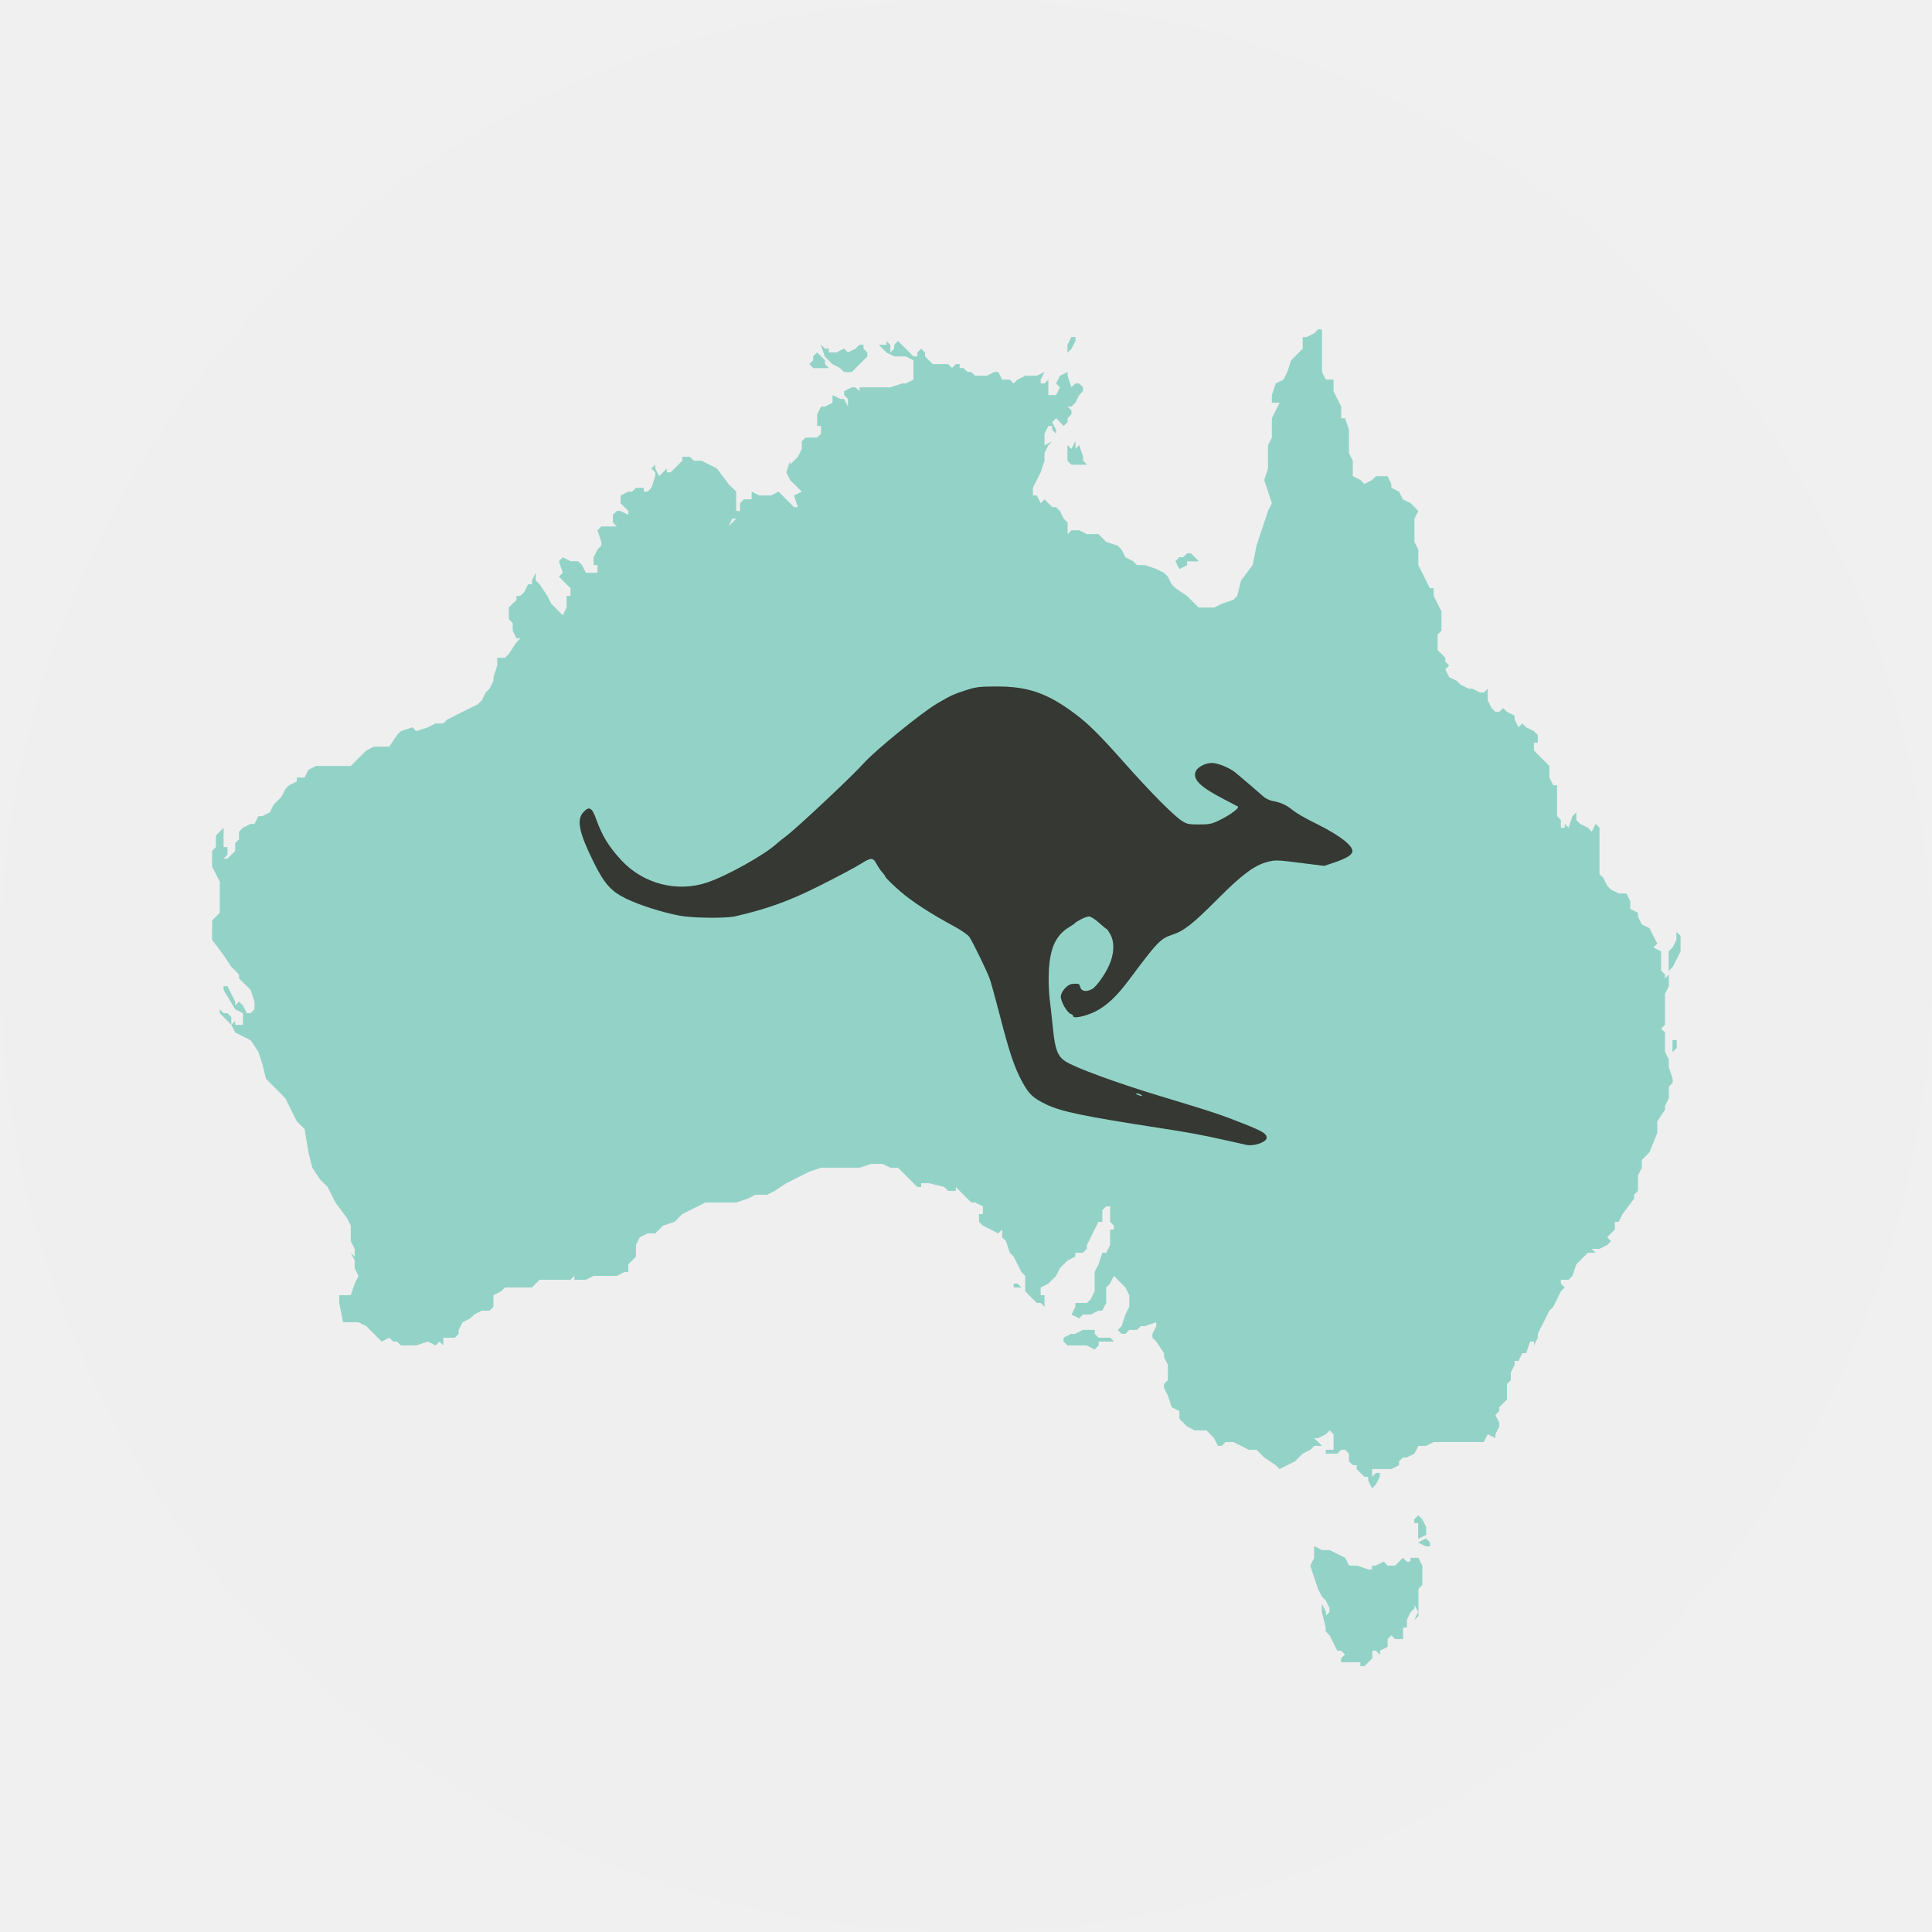
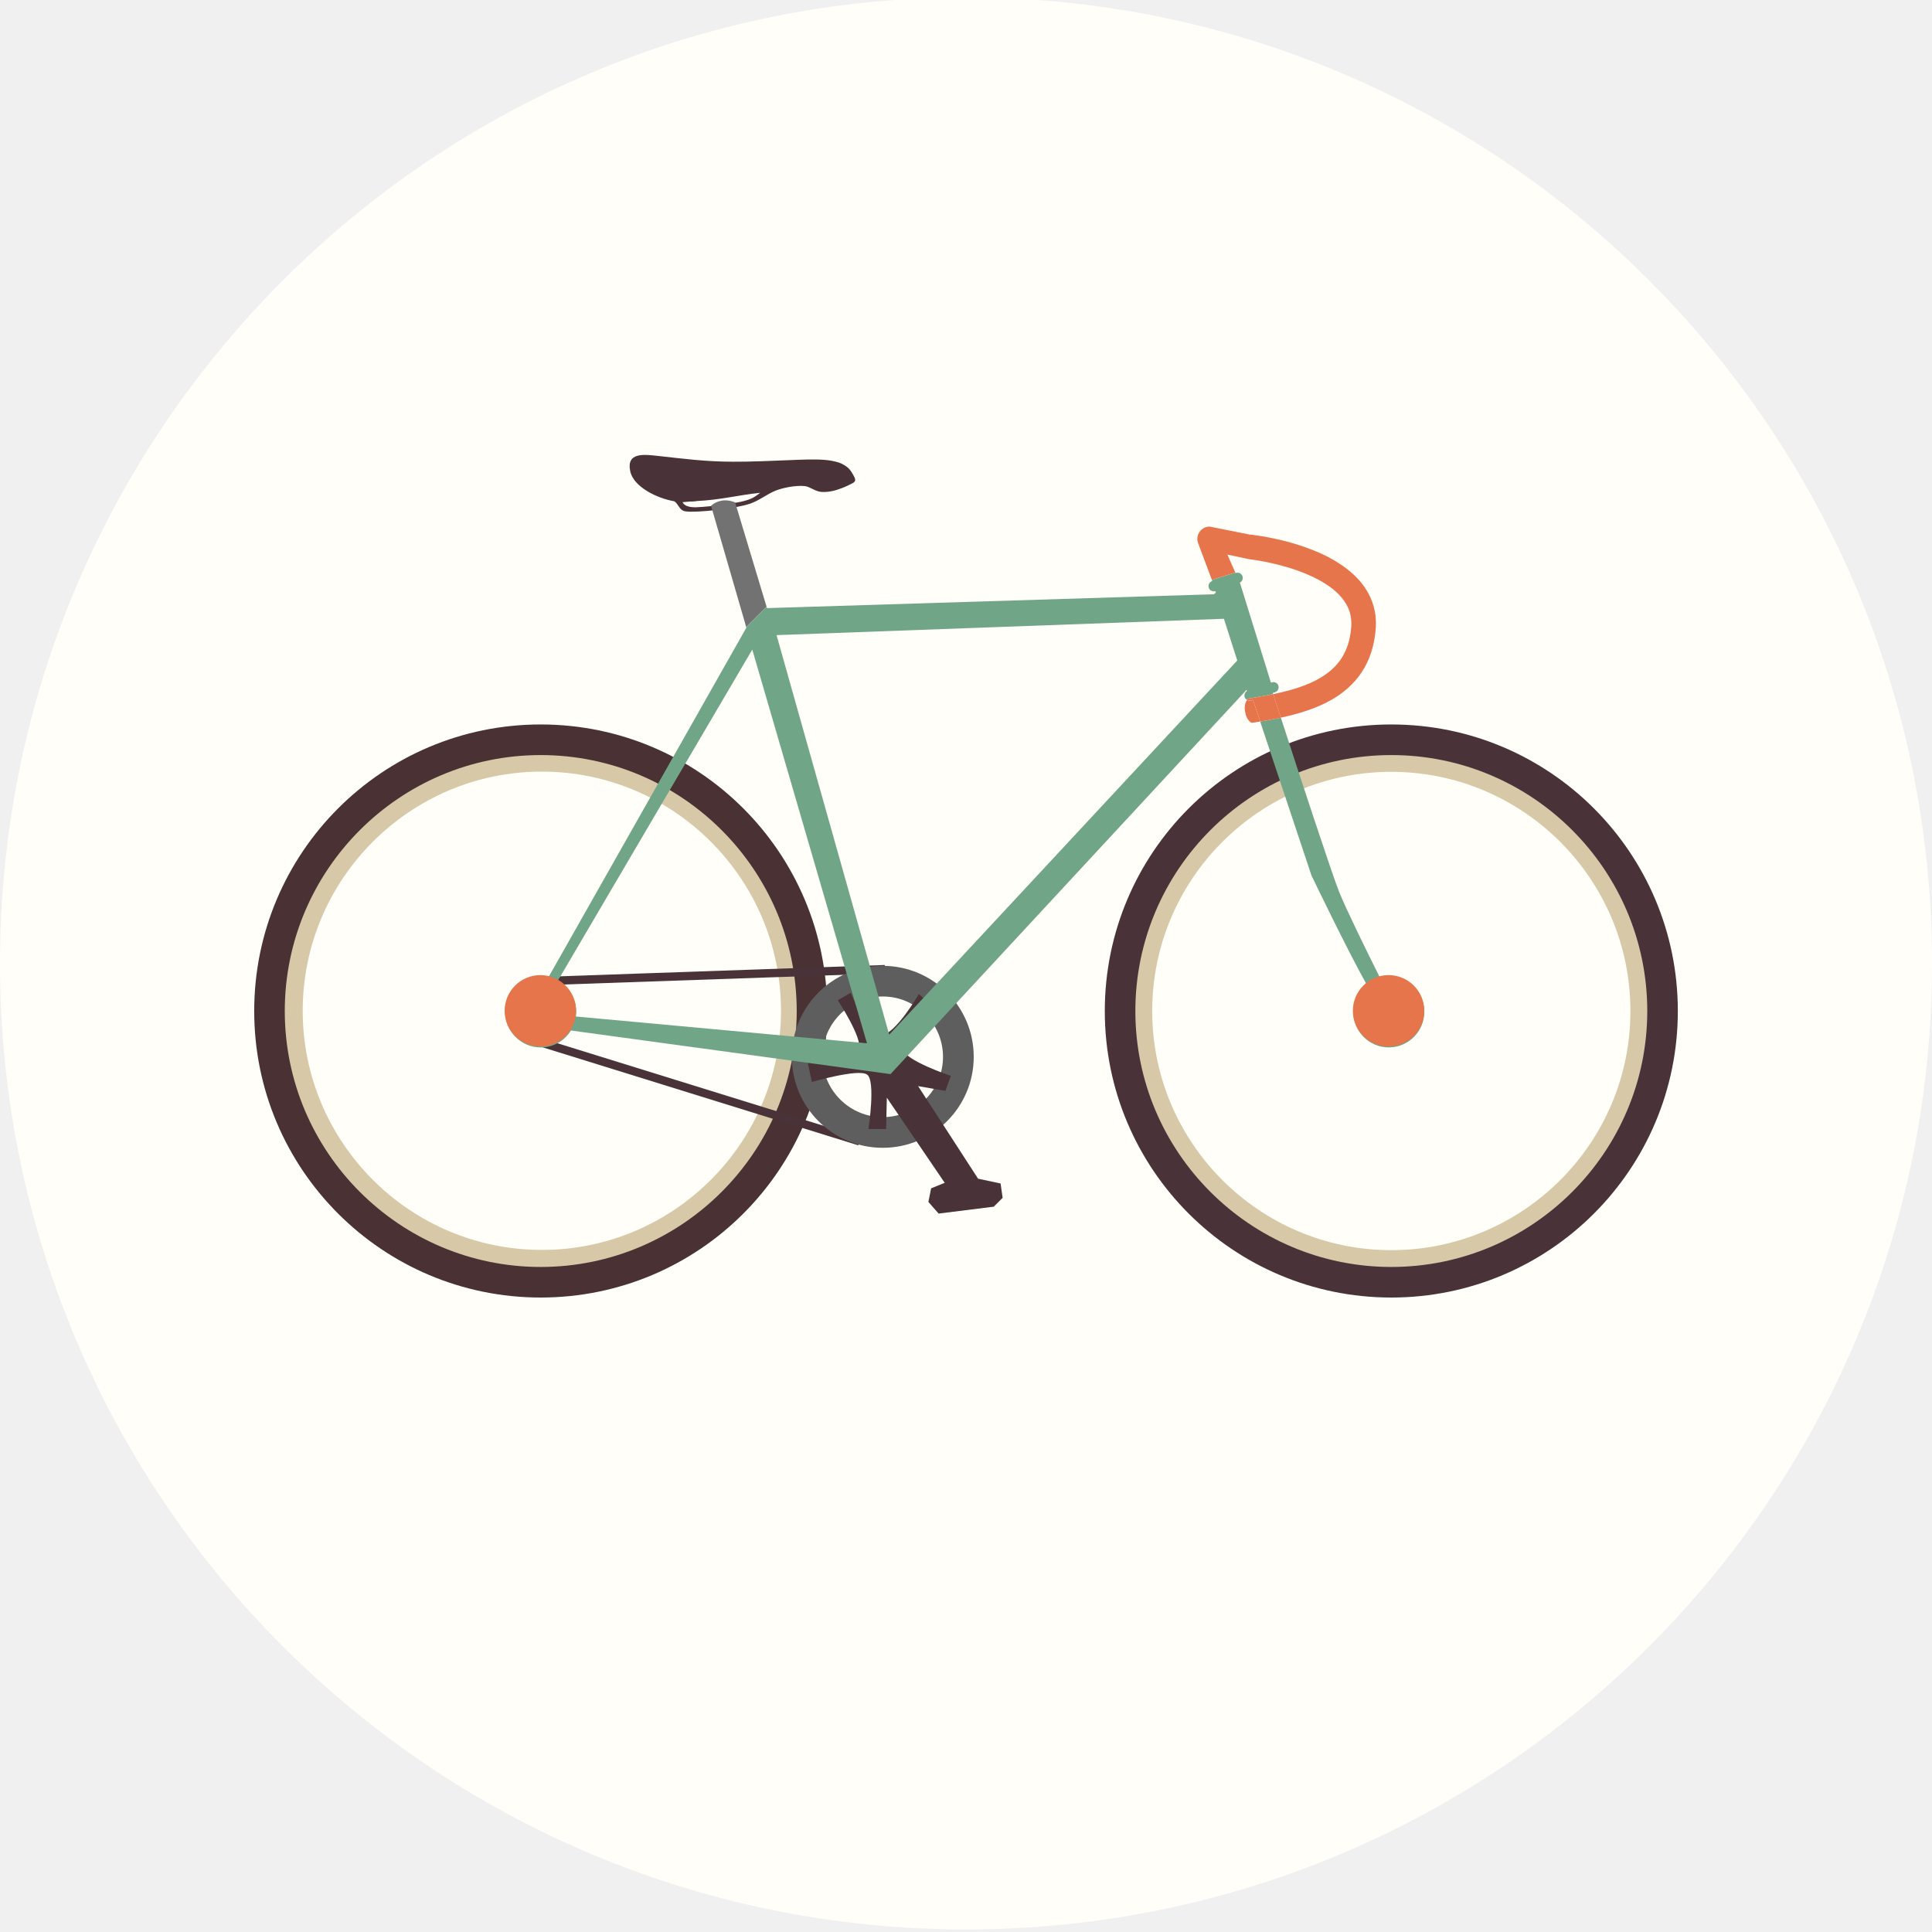
<svg xmlns="http://www.w3.org/2000/svg" version="1.1" id="Layer_1" x="0px" y="0px" width="50px" height="50px" viewBox="0 0 50 50" enable-background="new 0 0 50 50" xml:space="preserve">
-   <circle fill="#EFEFEF" cx="25" cy="25" r="25" />
  <g>
+     <circle fill="#FFFEF9" cx="25" cy="24.933" r="25" />
    <g>
-       <polygon fill="#93D3C7" points="5.688,23.622 5.488,23.822 5.488,24.022 5.488,24.322 5.787,24.721 5.986,25.021 6.087,25.121     6.186,25.222 6.186,25.322 6.387,25.522 6.486,25.622 6.586,25.921 6.586,26.121 6.486,26.221 6.387,26.221 6.287,26.021     6.186,25.921 6.087,26.021 6.087,25.921 5.986,25.721 5.887,25.522 5.787,25.522 5.787,25.622 6.087,26.121 6.287,26.221     6.287,26.421 6.287,26.522 6.087,26.522 6.087,26.421 5.986,26.522 5.986,26.321 5.887,26.221 5.787,26.221 5.787,26.221     5.688,26.121 5.688,26.221 5.688,26.221 5.787,26.321 5.887,26.421 5.986,26.522 6.087,26.721 6.287,26.822 6.486,26.921     6.686,27.221 6.785,27.522 6.885,27.921 7.184,28.221 7.383,28.42 7.482,28.621 7.582,28.822 7.682,29.021 7.781,29.121     7.883,29.221 7.982,29.82 8.082,30.221 8.281,30.521 8.381,30.621 8.48,30.72 8.58,30.92 8.68,31.12 8.979,31.521 9.078,31.72     9.078,32.02 9.078,32.12 9.179,32.32 9.179,32.521 9.078,32.42 9.179,32.621 9.179,32.82 9.278,33.02 9.179,33.22 9.078,33.52     8.979,33.52 8.779,33.52 8.779,33.52 8.779,33.52 8.779,33.72 8.879,34.22 9.179,34.22 9.278,34.22 9.479,34.32 9.678,34.52     9.877,34.719 10.076,34.62 10.176,34.719 10.275,34.719 10.275,34.719 10.375,34.819 10.574,34.819 10.774,34.819 11.074,34.719     11.074,34.719 11.273,34.819 11.373,34.719 11.473,34.819 11.473,34.62 11.572,34.62 11.771,34.62 11.871,34.52 11.871,34.419     11.971,34.22 12.171,34.12 12.271,34.02 12.47,33.92 12.67,33.92 12.77,33.821 12.77,33.72 12.77,33.72 12.77,33.52     12.969,33.419 13.068,33.32 13.467,33.32 13.767,33.32 13.966,33.12 14.165,33.12 14.465,33.12 14.764,33.12 14.864,33.02     14.864,33.12 14.964,33.12 15.163,33.12 15.362,33.02 15.462,33.02 15.661,33.02 15.861,33.02 15.961,33.02 16.16,32.92     16.26,32.92 16.26,32.72 16.359,32.621 16.459,32.521 16.459,32.22 16.559,32.02 16.759,31.92 16.958,31.92 17.058,31.82     17.157,31.72 17.457,31.621 17.656,31.42 17.855,31.321 18.056,31.221 18.255,31.12 18.454,31.12 18.653,31.12 18.753,31.12     19.053,31.12 19.352,31.02 19.552,30.92 19.851,30.92 20.05,30.821 20.349,30.621 20.948,30.321 21.247,30.221 21.944,30.221     22.244,30.221 22.544,30.121 22.644,30.121 22.843,30.121 23.042,30.221 23.241,30.221 23.54,30.521 23.64,30.621 23.741,30.72     23.841,30.72 23.841,30.621 23.94,30.621 24.04,30.621 24.438,30.72 24.538,30.821 24.737,30.821 24.737,30.821 24.737,30.72     24.837,30.821 25.136,31.12 25.235,31.12 25.437,31.221 25.437,31.42 25.337,31.42 25.337,31.621 25.437,31.72 25.636,31.82     25.835,31.92 25.935,31.82 25.935,32.02 26.034,32.12 26.134,32.42 26.233,32.521 26.333,32.72 26.433,32.92 26.532,33.02     26.532,33.22 26.532,33.419 26.333,33.22 26.233,33.22 26.233,33.32 26.433,33.32 26.532,33.419 26.632,33.52 26.833,33.72     26.933,33.72 27.032,33.821 27.032,33.52 26.933,33.52 26.933,33.52 26.933,33.32 27.132,33.22 27.331,33.02 27.431,32.82     27.53,32.72 27.63,32.621 27.829,32.521 27.829,32.42 27.929,32.42 28.028,32.42 28.129,32.32 28.129,32.22 28.229,32.02     28.328,31.82 28.429,31.621 28.528,31.621 28.528,31.521 28.528,31.321 28.628,31.221 28.728,31.221 28.728,31.42 28.728,31.42     28.728,31.621 28.728,31.621 28.827,31.72 28.827,31.82 28.728,31.82 28.728,31.92 28.728,32.22 28.628,32.42 28.528,32.42     28.429,32.72 28.328,32.92 28.328,33.02 28.328,33.12 28.328,33.22 28.328,33.22 28.328,33.419 28.229,33.621 28.129,33.72     27.829,33.72 27.829,33.821 27.729,34.02 27.929,34.12 28.028,34.02 28.229,34.02 28.429,33.92 28.528,33.92 28.528,33.92     28.628,33.72 28.628,33.52 28.628,33.32 28.728,33.22 28.827,33.02 28.927,33.12 29.126,33.32 29.226,33.52 29.226,33.821     29.126,34.02 29.026,34.32 28.927,34.419 29.026,34.52 29.126,34.52 29.126,34.52 29.226,34.419 29.425,34.419 29.525,34.32     29.525,34.32 29.625,34.32 29.924,34.22 29.924,34.32 29.824,34.52 29.824,34.62 29.924,34.719 30.124,35.02 30.124,35.02     30.124,35.12 30.224,35.32 30.224,35.52 30.224,35.719 30.124,35.82 30.124,35.919 30.224,36.12 30.323,36.419 30.522,36.52     30.522,36.719 30.722,36.919 30.921,37.019 31.221,37.019 31.42,37.22 31.52,37.419 31.52,37.419 31.62,37.419 31.72,37.32     31.819,37.32 31.919,37.32 32.118,37.419 32.317,37.52 32.518,37.52 32.717,37.719 33.016,37.919 33.115,38.019 33.315,37.919     33.315,37.919 33.515,37.82 33.714,37.62 33.913,37.52 34.013,37.419 34.213,37.419 34.213,37.419 34.013,37.22 34.113,37.22     34.312,37.119 34.412,37.019 34.512,37.119 34.512,37.32 34.512,37.52 34.312,37.52 34.312,37.62 34.512,37.62 34.611,37.62     34.711,37.52 34.812,37.52 34.911,37.62 34.911,37.719 34.911,37.82 35.011,37.919 35.11,37.919 35.11,38.019 35.21,38.119     35.31,38.219 35.409,38.219 35.409,38.319 35.51,38.52 35.609,38.418 35.709,38.219 35.709,38.119 35.709,38.119 35.609,38.119     35.51,38.219 35.51,38.119 35.51,38.019 35.51,38.019 35.709,38.019 35.809,38.019 35.908,38.019 35.908,38.019 36.008,38.019     36.207,37.919 36.207,37.82 36.307,37.719 36.407,37.719 36.606,37.62 36.706,37.419 36.905,37.419 37.105,37.32 37.305,37.32     37.504,37.32 37.902,37.32 38.103,37.32 38.402,37.32 38.502,37.119 38.502,37.119 38.701,37.22 38.701,37.119 38.801,36.919     38.801,36.82 38.701,36.62 38.801,36.52 38.801,36.419 38.9,36.32 39,36.22 39,36.02 39,35.919 39,35.82 39.1,35.719 39.1,35.52     39.199,35.32 39.199,35.22 39.299,35.22 39.398,35.02 39.498,35.02 39.599,34.719 39.698,34.719 39.698,34.819 39.798,34.62     39.798,34.52 40.098,33.92 40.197,33.821 40.297,33.621 40.297,33.621 40.396,33.419 40.496,33.32 40.396,33.22 40.396,33.12     40.496,33.12 40.596,33.12 40.695,33.02 40.795,32.72 40.895,32.621 40.994,32.521 41.094,32.42 41.294,32.42 41.194,32.32     41.294,32.32 41.395,32.32 41.594,32.22 41.693,32.12 41.594,32.02 41.693,31.92 41.793,31.82 41.793,31.621 41.893,31.621     41.992,31.42 41.992,31.42 42.291,31.02 42.291,30.92 42.391,30.821 42.391,30.621 42.391,30.521 42.391,30.42 42.391,30.42     42.49,30.221 42.49,30.021 42.59,29.92 42.689,29.82 42.891,29.321 42.891,29.021 43.09,28.72 43.09,28.621 43.189,28.42     43.189,28.121 43.289,28.021 43.289,27.921 43.189,27.622 43.189,27.522 43.189,27.42 43.09,27.221 43.09,27.121 43.09,26.921     43.09,26.822 43.09,26.721 42.99,26.622 43.09,26.522 43.09,26.622 43.09,26.421 43.09,25.921 43.09,25.721 43.189,25.522     43.189,25.222 43.09,25.322 43.09,25.222 42.99,25.121 42.99,24.921 42.99,24.721 42.99,24.622 42.791,24.522 42.891,24.421     42.791,24.222 42.689,24.022 42.689,24.022 42.49,23.922 42.391,23.721 42.391,23.622 42.191,23.522 42.191,23.322 42.092,23.122     41.893,23.122 41.693,23.022 41.594,22.922 41.494,22.721 41.395,22.622 41.395,22.322 41.395,22.122 41.395,21.822     41.395,21.523 41.395,21.523 41.395,21.421 41.294,21.322 41.194,21.523 41.094,21.421 40.895,21.322 40.795,21.222     40.795,21.022 40.695,21.122 40.596,21.421 40.496,21.322 40.496,21.421 40.396,21.421 40.396,21.222 40.297,21.122     40.297,21.022 40.297,21.022 40.297,21.022 40.297,20.922 40.297,20.722 40.297,20.422 40.297,20.323 40.197,20.323     40.098,20.122 40.098,20.022 40.098,19.822 39.998,19.722 39.897,19.623 39.798,19.523 39.698,19.422 39.698,19.223     39.798,19.223 39.798,19.223 39.798,19.022 39.698,18.922 39.498,18.822 39.398,18.722 39.299,18.822 39.199,18.623     39.199,18.523 39,18.422 38.9,18.323 38.801,18.422 38.701,18.422 38.602,18.323 38.502,18.123 38.502,17.822 38.402,17.923     38.303,17.923 38.103,17.822 38.003,17.822 37.803,17.722 37.703,17.623 37.504,17.523 37.404,17.323 37.504,17.223     37.404,17.123 37.504,17.023 37.404,17.123 37.404,17.023 37.305,16.923 37.205,16.823 37.205,16.623 37.205,16.422     37.305,16.323 37.305,16.223 37.305,16.023 37.305,15.823 37.205,15.624 37.105,15.422 37.105,15.223 37.006,15.223     36.905,15.023 36.806,14.823 36.706,14.624 36.706,14.524 36.706,14.324 36.706,14.223 36.606,14.023 36.606,13.823     36.606,13.624 36.606,13.524 36.606,13.423 36.706,13.224 36.507,13.023 36.307,12.923 36.207,12.723 36.008,12.624     36.008,12.524 35.908,12.324 35.809,12.324 35.609,12.324 35.51,12.423 35.31,12.524 35.21,12.423 35.011,12.324 35.011,12.124     35.011,11.924 34.911,11.723 34.911,11.524 34.911,11.423 34.911,11.124 34.812,10.824 34.711,10.824 34.711,10.724     34.711,10.523 34.711,10.523 34.611,10.324 34.512,10.124 34.512,10.024 34.512,9.924 34.512,9.824 34.312,9.824 34.213,9.625     34.213,9.324 34.213,9.124 34.213,8.924 34.213,8.824 34.213,8.824 34.213,8.824 34.213,8.824 34.213,8.625 34.213,8.524     34.113,8.524 34.013,8.625 33.813,8.724 33.714,8.724 33.714,8.724 33.714,8.824 33.714,9.024 33.415,9.324 33.315,9.625     33.216,9.824 33.016,9.924 32.916,10.224 32.916,10.423 32.916,10.423 33.115,10.423 33.016,10.624 32.916,10.824 32.916,10.924     32.916,11.124 32.916,11.324 32.816,11.524 32.816,11.924 32.816,12.124 32.717,12.423 32.816,12.723 32.916,13.023     32.816,13.224 32.717,13.524 32.617,13.823 32.518,14.123 32.417,14.624 32.118,15.023 32.019,15.422 31.919,15.524 31.62,15.624     31.42,15.723 31.221,15.723 31.021,15.723 30.921,15.624 30.722,15.422 30.423,15.223 30.323,15.123 30.224,14.923 30.124,14.823     29.924,14.723 29.625,14.624 29.425,14.624 29.325,14.524 29.126,14.423 29.026,14.223 28.927,14.123 28.628,14.023     28.528,13.923 28.429,13.823 28.129,13.823 27.929,13.723 27.729,13.723 27.63,13.823 27.63,13.524 27.53,13.423 27.431,13.224     27.331,13.124 27.231,13.124 27.132,13.023 27.032,12.923 26.933,13.023 26.833,12.823 26.732,12.823 26.732,12.624     26.833,12.423 26.933,12.224 27.032,11.924 27.032,11.823 27.032,11.723 27.132,11.524 27.231,11.423 27.032,11.524     27.032,11.324 27.032,11.224 27.132,11.024 27.231,11.024 27.231,11.124 27.331,11.224 27.331,11.124 27.231,10.924     27.331,10.824 27.431,10.924 27.53,11.024 27.63,10.924 27.63,10.824 27.729,10.724 27.729,10.624 27.729,10.624 27.63,10.523     27.63,10.523 27.729,10.523 27.829,10.423 27.929,10.224 28.028,10.124 28.028,10.024 27.929,9.924 27.829,9.924 27.729,10.024     27.63,9.724 27.63,9.625 27.63,9.625 27.431,9.724 27.331,9.924 27.431,10.024 27.331,10.224 27.132,10.224 27.132,10.224     27.132,10.224 27.132,10.024 27.132,9.924 27.132,9.824 27.132,9.824 27.032,9.924 26.933,9.924 26.933,9.824 27.032,9.625     26.833,9.724 26.732,9.724 26.632,9.724 26.532,9.724 26.532,9.724 26.333,9.824 26.233,9.924 26.134,9.824 26.134,9.824     25.935,9.824 25.835,9.625 25.735,9.625 25.536,9.724 25.437,9.724 25.235,9.724 25.136,9.625 25.036,9.625 24.937,9.524     24.837,9.524 24.837,9.423 24.737,9.423 24.638,9.524 24.538,9.423 24.438,9.423 24.339,9.423 24.239,9.423 24.14,9.423     23.94,9.224 23.94,9.124 23.841,9.024 23.741,9.124 23.741,9.224 23.64,9.224 23.54,9.124 23.44,9.024 23.341,8.924 23.341,8.924     23.241,8.824 23.241,8.824 23.142,8.924 23.142,9.024 23.042,9.124 23.042,9.024 23.042,8.924 22.942,8.824 22.942,8.924     22.843,8.924 22.743,8.924 22.743,8.924 22.743,8.924 22.843,9.024 22.942,9.124 23.142,9.224 23.241,9.224 23.44,9.224     23.64,9.324 23.64,9.524 23.64,9.824 23.44,9.924 23.341,9.924 23.042,10.024 22.942,10.024 22.743,10.024 22.544,10.024     22.344,10.024 22.244,10.024 22.244,10.124 22.144,10.024 22.044,10.024 21.845,10.124 21.845,10.224 21.944,10.324     21.944,10.523 21.845,10.324 21.745,10.324 21.546,10.224 21.546,10.423 21.347,10.523 21.247,10.523 21.147,10.724     21.147,10.924 21.147,11.024 21.247,11.024 21.247,11.224 21.147,11.324 20.948,11.324 20.848,11.324 20.749,11.423     20.749,11.624 20.648,11.823 20.548,11.924 20.448,12.024 20.448,11.924 20.349,12.224 20.448,12.423 20.749,12.723     20.749,12.723 20.548,12.823 20.648,13.124 20.548,13.124 20.349,12.923 20.249,12.823 20.149,12.723 19.95,12.823 19.651,12.823     19.452,12.723 19.452,12.823 19.452,12.923 19.352,12.923 19.252,12.923 19.252,12.923 19.152,13.023 19.152,13.023     19.152,13.023 19.152,13.224 19.152,13.224 19.053,13.224 19.053,13.423 18.853,13.624 18.952,13.423 19.053,13.423     19.053,13.224 19.053,13.023 19.053,12.723 18.952,12.624 18.853,12.524 18.554,12.124 18.354,12.024 18.155,11.924     17.956,11.924 17.855,11.823 17.756,11.823 17.656,11.823 17.656,11.924 17.557,12.024 17.356,12.224 17.257,12.224     17.257,12.124 17.257,12.124 17.157,12.224 17.058,12.324 16.958,12.124 16.958,12.024 16.858,12.124 16.958,12.224     16.958,12.324 16.858,12.624 16.759,12.723 16.659,12.723 16.659,12.624 16.459,12.624 16.459,12.624 16.359,12.723 16.26,12.723     16.061,12.823 16.061,13.023 16.26,13.224 16.26,13.324 16.061,13.224 15.961,13.224 15.861,13.324 15.861,13.423 15.861,13.524     15.961,13.624 15.961,13.624 15.661,13.624 15.562,13.624 15.462,13.723 15.562,14.023 15.562,14.123 15.462,14.223     15.362,14.423 15.362,14.624 15.462,14.624 15.462,14.823 15.263,14.823 15.163,14.823 15.063,14.624 14.964,14.524     14.764,14.524 14.564,14.423 14.465,14.524 14.564,14.823 14.564,14.823 14.465,14.923 14.564,15.023 14.764,15.223     14.764,15.422 14.664,15.422 14.664,15.422 14.664,15.723 14.564,15.923 14.465,15.823 14.365,15.723 14.266,15.624     14.165,15.422 13.966,15.123 13.866,15.023 13.866,14.823 13.866,14.823 13.767,15.023 13.767,15.123 13.667,15.123     13.567,15.323 13.467,15.422 13.367,15.422 13.367,15.524 13.168,15.723 13.168,16.023 13.268,16.123 13.268,16.323     13.367,16.522 13.467,16.522 13.367,16.623 13.168,16.923 13.068,17.023 12.869,17.023 12.869,17.223 12.869,17.223 12.77,17.523     12.77,17.623 12.67,17.822 12.569,17.923 12.47,18.123 12.37,18.223 12.171,18.323 11.971,18.422 11.771,18.523 11.572,18.623     11.473,18.722 11.273,18.722 11.074,18.822 10.774,18.922 10.675,18.822 10.375,18.922 10.275,19.022 10.076,19.323 9.877,19.323     9.678,19.323 9.479,19.422 9.378,19.523 9.179,19.722 9.078,19.822 8.879,19.822 8.68,19.822 8.58,19.822 8.381,19.822     8.281,19.822 8.182,19.822 8.182,19.822 7.982,19.922 7.883,20.122 7.682,20.122 7.682,20.222 7.482,20.323 7.383,20.422     7.283,20.623 7.184,20.722 7.084,20.822 6.984,21.022 6.785,21.122 6.686,21.122 6.586,21.322 6.486,21.322 6.287,21.421     6.186,21.523 6.186,21.722 6.087,21.822 6.087,22.022 5.887,22.222 5.787,22.222 5.887,22.122 5.887,21.922 5.787,21.922     5.787,21.822 5.787,21.722 5.787,21.722 5.787,21.623 5.787,21.421 5.688,21.523 5.588,21.623 5.588,21.922 5.488,22.022     5.488,22.322 5.488,22.421 5.588,22.622 5.688,22.822 5.688,23.022 5.688,23.122 5.688,23.322   " />
-       <polygon fill="#93D3C7" points="43.389,24.222 43.389,24.122 43.488,24.222 43.488,24.421 43.488,24.622 43.289,25.021     43.189,25.121 43.189,25.121 43.189,24.921 43.189,24.721 43.189,24.622 43.289,24.522 43.389,24.322   " />
-       <polygon fill="#93D3C7" points="43.389,24.222 43.389,24.122 43.488,24.222 43.488,24.421 43.488,24.622 43.289,25.021     43.189,25.121 43.189,25.121 43.189,24.921 43.189,24.721 43.189,24.622 43.289,24.522 43.389,24.322   " />
-       <polygon fill="#93D3C7" points="43.289,26.921 43.389,26.921 43.389,26.921 43.389,27.121 43.289,27.221 43.289,27.121     43.289,27.021 43.289,26.921 43.289,27.021   " />
-       <polygon fill="#93D3C7" points="43.289,26.921 43.389,26.921 43.389,26.921 43.389,27.121 43.289,27.221 43.289,27.121     43.289,27.021 43.289,26.921 43.289,27.021   " />
-       <polygon fill="#93D3C7" points="36.706,39.919 36.706,39.919 36.905,39.819 37.006,39.919 37.006,40.019 36.905,40.019   " />
-       <polygon fill="#93D3C7" points="36.706,39.919 36.706,39.919 36.905,39.819 37.006,39.919 37.006,40.019 36.905,40.019   " />
-       <polygon fill="#93D3C7" points="27.63,11.524 27.63,11.524 27.729,11.624 27.829,11.423 27.829,11.624 27.929,11.524     28.028,11.823 28.028,11.924 28.129,12.024 27.929,12.024 27.729,12.024 27.63,11.924   " />
-       <polygon fill="#93D3C7" points="27.63,11.524 27.63,11.524 27.729,11.624 27.829,11.423 27.829,11.624 27.929,11.524     28.028,11.823 28.028,11.924 28.129,12.024 27.929,12.024 27.729,12.024 27.63,11.924   " />
-       <polygon fill="#93D3C7" points="27.63,9.124 27.63,9.124 27.63,9.024 27.63,8.924 27.729,8.724 27.829,8.724 27.829,8.824     27.729,9.024   " />
-       <polygon fill="#93D3C7" points="27.63,9.124 27.63,9.124 27.63,9.024 27.63,8.924 27.729,8.724 27.829,8.724 27.829,8.824     27.729,9.024   " />
-       <polygon fill="#93D3C7" points="21.247,8.924 21.347,9.024 21.446,9.024 21.446,9.124 21.646,9.124 21.845,9.024 21.944,9.124     22.144,9.024 22.244,8.924 22.344,8.924 22.344,9.024 22.444,9.124 22.444,9.224 22.344,9.324 22.244,9.423 22.044,9.625     21.845,9.625 21.745,9.524 21.546,9.423 21.446,9.324 21.347,9.224   " />
-       <polygon fill="#93D3C7" points="21.247,8.924 21.347,9.024 21.446,9.024 21.446,9.124 21.646,9.124 21.845,9.024 21.944,9.124     22.144,9.024 22.244,8.924 22.344,8.924 22.344,9.024 22.444,9.124 22.444,9.224 22.344,9.324 22.244,9.423 22.044,9.625     21.845,9.625 21.745,9.524 21.546,9.423 21.446,9.324 21.347,9.224   " />
-       <polygon fill="#93D3C7" points="21.048,9.524 21.048,9.524 20.948,9.423 20.948,9.423 21.048,9.324 21.048,9.224 21.147,9.124     21.147,9.124 21.247,9.224 21.347,9.324 21.347,9.423 21.446,9.524 21.446,9.524 21.247,9.524   " />
-       <polygon fill="#93D3C7" points="21.048,9.524 21.048,9.524 20.948,9.423 20.948,9.423 21.048,9.324 21.048,9.224 21.147,9.124     21.147,9.124 21.247,9.224 21.347,9.324 21.347,9.423 21.446,9.524 21.446,9.524 21.247,9.524   " />
-       <polygon fill="#93D3C7" points="30.821,14.324 30.921,14.423 31.021,14.524 30.921,14.524 30.722,14.524 30.722,14.624     30.722,14.624 30.522,14.723 30.423,14.524 30.522,14.423 30.622,14.423 30.722,14.324   " />
-       <polygon fill="#93D3C7" points="30.821,14.324 30.921,14.423 31.021,14.524 30.921,14.524 30.722,14.524 30.722,14.624     30.722,14.624 30.522,14.723 30.423,14.524 30.522,14.423 30.622,14.423 30.722,14.324   " />
-       <polygon fill="#93D3C7" points="27.53,34.62 27.53,34.62 27.729,34.52 27.829,34.52 28.028,34.419 28.129,34.419 28.229,34.419     28.328,34.419 28.328,34.52 28.429,34.62 28.628,34.62 28.728,34.62 28.827,34.719 28.628,34.719 28.429,34.719 28.429,34.819     28.328,34.92 28.129,34.819 27.929,34.819 27.729,34.819 27.63,34.819 27.53,34.719   " />
-       <polygon fill="#93D3C7" points="27.53,34.62 27.53,34.62 27.729,34.52 27.829,34.52 28.028,34.419 28.129,34.419 28.229,34.419     28.328,34.419 28.328,34.52 28.429,34.62 28.628,34.62 28.728,34.62 28.827,34.719 28.628,34.719 28.429,34.719 28.429,34.819     28.328,34.92 28.129,34.819 27.929,34.819 27.729,34.819 27.63,34.819 27.53,34.719   " />
-       <polygon fill="#93D3C7" points="36.606,39.319 36.706,39.219 36.806,39.319 36.806,39.319 36.905,39.519 36.905,39.62     36.905,39.719 36.706,39.819 36.706,39.62 36.706,39.418 36.606,39.418 36.606,39.319   " />
-       <polygon fill="#93D3C7" points="36.606,39.319 36.706,39.219 36.806,39.319 36.806,39.319 36.905,39.519 36.905,39.62     36.905,39.719 36.706,39.819 36.706,39.62 36.706,39.418 36.606,39.418 36.606,39.319   " />
-       <polygon fill="#93D3C7" points="34.013,40.119 34.013,40.319 33.913,40.519 34.013,40.82 34.113,41.119 34.213,41.319     34.312,41.418 34.412,41.619 34.412,41.718 34.312,41.818 34.312,41.718 34.213,41.519 34.213,41.718 34.312,42.119     34.312,42.219 34.412,42.319 34.412,42.319 34.512,42.519 34.611,42.718 34.711,42.718 34.812,42.819 34.812,42.819     34.711,42.918 34.711,43.018 34.812,43.018 35.011,43.018 35.11,43.018 35.21,43.018 35.21,43.118 35.31,43.118 35.409,43.018     35.51,42.918 35.51,42.718 35.609,42.718 35.609,42.718 35.709,42.819 35.709,42.718 35.908,42.619 35.908,42.519 35.908,42.418     36.008,42.319 36.107,42.418 36.207,42.418 36.307,42.418 36.307,42.119 36.407,42.119 36.407,41.918 36.507,41.718     36.606,41.619 36.606,41.519 36.706,41.718 36.706,41.818 36.606,41.918 36.706,41.718 36.706,41.718 36.706,41.418     36.706,41.119 36.806,41.019 36.806,40.82 36.806,40.519 36.706,40.319 36.507,40.319 36.507,40.418 36.407,40.418 36.307,40.319     36.107,40.519 35.908,40.519 35.809,40.418 35.609,40.519 35.51,40.519 35.51,40.619 35.409,40.619 35.11,40.519 34.911,40.519     34.812,40.319 34.611,40.219 34.412,40.119 34.412,40.119 34.312,40.119 34.213,40.119 34.013,40.019 34.013,40.019   " />
-       <polygon fill="#93D3C7" points="34.013,40.119 34.013,40.319 33.913,40.519 34.013,40.82 34.113,41.119 34.213,41.319     34.312,41.418 34.412,41.619 34.412,41.718 34.312,41.818 34.312,41.718 34.213,41.519 34.213,41.718 34.312,42.119     34.312,42.219 34.412,42.319 34.412,42.319 34.512,42.519 34.611,42.718 34.711,42.718 34.812,42.819 34.812,42.819     34.711,42.918 34.711,43.018 34.812,43.018 35.011,43.018 35.11,43.018 35.21,43.018 35.21,43.118 35.31,43.118 35.409,43.018     35.51,42.918 35.51,42.718 35.609,42.718 35.609,42.718 35.709,42.819 35.709,42.718 35.908,42.619 35.908,42.519 35.908,42.418     36.008,42.319 36.107,42.418 36.207,42.418 36.307,42.418 36.307,42.119 36.407,42.119 36.407,41.918 36.507,41.718     36.606,41.619 36.606,41.519 36.706,41.718 36.706,41.818 36.606,41.918 36.706,41.718 36.706,41.718 36.706,41.418     36.706,41.119 36.806,41.019 36.806,40.82 36.806,40.519 36.706,40.319 36.507,40.319 36.507,40.418 36.407,40.418 36.307,40.319     36.107,40.519 35.908,40.519 35.809,40.418 35.609,40.519 35.51,40.519 35.51,40.619 35.409,40.619 35.11,40.519 34.911,40.519     34.812,40.319 34.611,40.219 34.412,40.119 34.412,40.119 34.312,40.119 34.213,40.119 34.013,40.019 34.013,40.019   " />
+       <path fill="#D7C8A8" d="M14.023,19.48c3.689,0,6.68,2.99,6.68,6.68c0,3.689-2.99,6.68-6.68,6.68s-6.68-2.99-6.68-6.68    C7.344,22.47,10.334,19.48,14.023,19.48 M14.023,19.969c-3.413,0-6.189,2.778-6.189,6.191c0,3.412,2.776,6.188,6.189,6.188    s6.189-2.775,6.189-6.188C20.213,22.748,17.437,19.969,14.023,19.969L14.023,19.969z" />
+       <path fill="#4A3133" d="M13.993,18.749c4.097,0,7.415,3.32,7.415,7.417c0,4.094-3.318,7.414-7.415,7.414    c-4.095,0-7.414-3.32-7.414-7.414C6.579,22.069,9.898,18.749,13.993,18.749 M13.993,19.541c-3.651,0-6.623,2.973-6.623,6.625    c0,3.65,2.972,6.623,6.623,6.623c3.653,0,6.626-2.973,6.626-6.623C20.619,22.513,17.646,19.541,13.993,19.541L13.993,19.541z" />
+       <path fill="#D7C8A8" d="M36.007,19.486c3.688,0,6.68,2.99,6.68,6.68c0,3.688-2.991,6.68-6.68,6.68s-6.68-2.992-6.68-6.68    C29.327,22.476,32.318,19.486,36.007,19.486 M36.007,19.975c-3.413,0-6.188,2.776-6.188,6.191c0,3.412,2.775,6.188,6.188,6.188    s6.188-2.775,6.188-6.188C42.195,22.751,39.42,19.975,36.007,19.975L36.007,19.975z" />
+       <path fill="#493338" d="M36.007,18.749c4.095,0,7.415,3.32,7.415,7.417c0,4.094-3.32,7.414-7.415,7.414    c-4.096,0-7.415-3.32-7.415-7.414C28.592,22.069,31.911,18.749,36.007,18.749 M36.007,19.541c-3.653,0-6.624,2.973-6.624,6.625    c0,3.65,2.971,6.623,6.624,6.623c3.652,0,6.624-2.973,6.624-6.623C42.631,22.513,39.659,19.541,36.007,19.541L36.007,19.541z" />
+       <line x1="14.027" y1="25.391" x2="22.902" y2="25.082" />
+       <polygon fill="#493338" points="14.023,25.283 22.898,24.974 22.906,25.191 14.031,25.498 14.023,25.283   " />
+       <line x1="22.245" y1="29.537" x2="14.002" y2="26.98" />
+       <polygon fill="#493338" points="13.971,27.082 14.033,26.877 22.276,29.434 22.213,29.641 13.971,27.082   " />
+       <path fill="#5E5E5E" d="M22.846,24.996c1.3,0,2.354,1.055,2.354,2.354c0,1.301-1.054,2.355-2.354,2.355    c-1.301,0-2.354-1.055-2.354-2.355C20.492,26.051,21.545,24.996,22.846,24.996 M22.846,25.789c-0.859,0-1.561,0.701-1.561,1.561    c0,0.861,0.701,1.561,1.561,1.561s1.559-0.699,1.559-1.561C24.404,26.49,23.705,25.789,22.846,25.789L22.846,25.789z" />
+       <path fill="#493338" d="M16.311,12.199c0.087,0.403,0.696,0.699,1.136,0.773c0.114,0.066,0.129,0.239,0.292,0.262    c0.29,0.043,1.319-0.074,1.678-0.201c0.242-0.085,0.432-0.246,0.662-0.338c0.188-0.073,0.513-0.139,0.75-0.115    c0.135,0.014,0.268,0.144,0.442,0.152c0.177,0.008,0.353-0.035,0.517-0.1c0.096-0.036,0.192-0.082,0.281-0.129    c0.035-0.02,0.053-0.041,0.06-0.062c0.013-0.049-0.021-0.102-0.052-0.157c-0.025-0.048-0.055-0.093-0.09-0.136    c-0.074-0.082-0.17-0.139-0.275-0.176c-0.255-0.084-0.542-0.083-0.807-0.08c-0.172,0.002-0.343,0.012-0.515,0.018    c-0.448,0.019-0.97,0.041-1.417,0.039c-0.723-0.001-1.271-0.076-1.947-0.15C16.674,11.761,16.202,11.695,16.311,12.199z     M18.017,13.128c-0.157,0.002-0.294-0.02-0.354-0.132l0.229-0.019v0.004c0.038-0.004,0.127-0.01,0.129-0.01v-0.004    c0.623-0.027,1.109-0.16,1.653-0.213c-0.146,0.11-0.216,0.163-0.463,0.223C19.211,12.986,18.442,13.115,18.017,13.128z" />
+       <path fill="#493338" d="M20.906,27.51c0,0,1.217-0.07,1.322-0.354s-0.547-1.27-0.547-1.27l0.335-0.193c0,0,0.44,1.092,0.794,1.092    c0.353,0,0.969-1.057,0.969-1.057l0.336,0.281c0,0-0.795,0.83-0.759,1.129c0.036,0.301,1.252,0.705,1.252,0.705l-0.141,0.389    l-0.706-0.123l1.552,2.396l0.582,0.123L25.948,31l-0.229,0.229l-1.428,0.178l-0.264-0.301l0.07-0.352l0.352-0.143l-1.498-2.203    l-0.018,0.811h-0.458c0,0,0.194-1.252-0.036-1.41c-0.229-0.158-1.428,0.193-1.428,0.193L20.906,27.51z" />
+       <path fill="#FFFFFF" d="M32.398,18.708c0.711-0.109,1.445-0.247,2.05-0.59l0,0l0.039,0.068c-0.622,0.353-1.364,0.49-2.077,0.6l0,0    L32.398,18.708L32.398,18.708z" />
+       <path fill="#FFFFFF" d="M32.135,18.041c0.519-0.078,1.025-0.175,1.443-0.336l0,0l0.027,0.076c-0.428,0.163-0.939,0.26-1.459,0.338    l0,0L32.135,18.041L32.135,18.041z" />
+       <g>
+         <path fill="none" d="M14.436,25.383c0.285,0.156,0.477,0.457,0.477,0.805c0,0.041-0.003,0.08-0.009,0.119L22.437,27L19.47,16.811     L14.436,25.383z" />
+         <path fill="none" d="M34.711,17.048c0.14-0.213,0.232-0.473,0.26-0.823c0.002-0.03,0.004-0.06,0.004-0.088     c-0.002-0.303-0.116-0.532-0.32-0.747c-0.203-0.211-0.503-0.391-0.821-0.525c-0.639-0.273-1.347-0.374-1.491-0.391     c-0.006-0.002-0.01-0.002-0.013-0.002l-0.564-0.119l0.208,0.467l0.24-0.074l-0.24,0.074l0.004,0.012l0.008-0.004     c0.071-0.024,0.148,0.015,0.172,0.084c0.022,0.064-0.008,0.136-0.067,0.165l0.803,2.588l0.02-0.005     c0.071-0.025,0.147,0.012,0.173,0.082c0.023,0.072-0.014,0.148-0.084,0.173l-0.06,0.021c0.003,0.009,0.007,0.02,0.01,0.029     c0.284-0.059,0.558-0.129,0.8-0.222C34.176,17.582,34.503,17.361,34.711,17.048z" />
+         <polygon fill="none" points="20.097,16.437 23.013,26.777 32.02,17.094 31.675,16.014    " />
+         <path fill="#727272" d="M19.025,13.001c-0.389-0.155-0.623,0.089-0.623,0.089l0.91,3.139l0.527-0.527L19.025,13.001z" />
+         <path fill="#E7754B" d="M31.765,14.353l0.564,0.119c0.003,0,0.007,0,0.013,0.002c0.145,0.017,0.853,0.117,1.491,0.391     c0.318,0.135,0.618,0.314,0.821,0.525c0.204,0.215,0.318,0.444,0.32,0.747c0,0.028-0.002,0.058-0.004,0.088     c-0.027,0.351-0.12,0.61-0.26,0.823c-0.208,0.312-0.535,0.533-0.961,0.694c-0.242,0.093-0.516,0.163-0.8,0.222     c0.039,0.12,0.108,0.334,0.198,0.609c0.461-0.099,0.912-0.235,1.31-0.461c0.306-0.175,0.58-0.408,0.784-0.715     c0.203-0.307,0.33-0.685,0.363-1.127c0.004-0.045,0.005-0.09,0.005-0.134c0.003-0.517-0.235-0.943-0.558-1.247     c-0.484-0.459-1.146-0.706-1.689-0.858c-0.543-0.147-0.972-0.192-0.983-0.194l-0.032-0.001l-1.041-0.208     c-0.105,0-0.203,0.052-0.262,0.137c-0.06,0.086-0.073,0.195-0.037,0.292l0.356,0.95l0.608-0.188L31.765,14.353z" />
+         <path fill="#71A587" d="M32.95,17.964c-0.003-0.01-0.007-0.021-0.01-0.029L33,17.915c0.07-0.024,0.107-0.101,0.084-0.173     c-0.025-0.07-0.102-0.107-0.173-0.082l-0.02,0.005l-0.803-2.588c0.06-0.029,0.09-0.101,0.067-0.165     c-0.023-0.069-0.101-0.108-0.172-0.084l-0.008,0.004l-0.004-0.012l-0.608,0.188l0.011,0.03l-0.006,0.001     c-0.071,0.025-0.109,0.103-0.084,0.174c0.023,0.069,0.098,0.105,0.168,0.085l0.012,0.04c-0.014,0.014-0.03,0.027-0.045,0.041     l-11.568,0.359l-0.012-0.036l-0.527,0.527l0.004,0.015l-5.123,9.048c-0.064-0.015-0.131-0.023-0.2-0.023     c-0.507,0-0.918,0.412-0.918,0.919c0,0.506,0.411,0.92,0.918,0.92c0.331,0,0.621-0.176,0.782-0.439l8.271,1.129l9.214-9.944     l0.01,0.031c-0.054,0.031-0.078,0.098-0.058,0.158c0.011,0.032,0.034,0.057,0.062,0.072c0.014-0.021,0.026-0.034,0.026-0.034     C32.521,18.046,32.739,18.007,32.95,17.964z M14.903,26.307c0.006-0.039,0.009-0.078,0.009-0.119     c0-0.348-0.191-0.648-0.477-0.805l5.034-8.572L22.437,27L14.903,26.307z M23.013,26.777l-2.916-10.34l11.578-0.423l0.345,1.08     L23.013,26.777z" />
+         <path fill="#E7754B" d="M32.384,18.126c-0.038,0.014-0.078,0.007-0.11-0.012c-0.033,0.047-0.08,0.143-0.051,0.308     c0.041,0.239,0.172,0.286,0.172,0.286c0.072-0.012,0.146-0.022,0.219-0.035l-0.188-0.561L32.384,18.126z" />
+         <path fill="#71A587" d="M35.941,25.268c-0.08,0-0.156,0.011-0.23,0.03c-0.326-0.652-0.878-1.775-1.055-2.218     c-0.193-0.483-1.08-3.189-1.508-4.507c-0.178,0.038-0.357,0.072-0.535,0.1l1.328,3.984c0,0,0.908,1.893,1.424,2.815     c-0.209,0.168-0.342,0.426-0.342,0.715c0,0.506,0.411,0.92,0.918,0.92c0.508,0,0.919-0.414,0.919-0.92     C36.86,25.68,36.449,25.268,35.941,25.268z" />
+         <path fill="#E7754B" d="M32.95,17.964c-0.211,0.043-0.43,0.082-0.65,0.116c0,0-0.013,0.014-0.026,0.034     c0.032,0.019,0.072,0.025,0.11,0.012l0.042-0.014l0.188,0.561c0.178-0.027,0.357-0.062,0.535-0.1     C33.059,18.298,32.989,18.084,32.95,17.964z" />
+       </g>
    </g>
+     <circle fill="#E7754B" cx="13.984" cy="26.16" r="0.924" />
+     <circle fill="#E7754B" cx="35.936" cy="26.16" r="0.924" />
  </g>
-   <path id="path4500" fill="#353833" d="M32.264,29.631c-0.039-0.009-0.281-0.062-0.536-0.12c-0.648-0.145-0.935-0.197-1.735-0.321  c-1.944-0.3-2.527-0.421-2.917-0.608c-0.347-0.166-0.455-0.271-0.636-0.611c-0.192-0.363-0.323-0.753-0.561-1.678  c-0.114-0.442-0.234-0.877-0.267-0.966c-0.076-0.21-0.44-0.956-0.527-1.081c-0.037-0.053-0.207-0.172-0.379-0.265  c-0.608-0.327-1.098-0.644-1.401-0.907c-0.201-0.174-0.394-0.363-0.394-0.387c0-0.014-0.036-0.065-0.081-0.114  c-0.044-0.049-0.112-0.15-0.151-0.225c-0.082-0.155-0.14-0.156-0.375-0.008c-0.182,0.114-0.601,0.337-1.148,0.611  c-0.747,0.372-1.291,0.568-2.121,0.762c-0.244,0.058-1.12,0.048-1.451-0.016c-0.455-0.087-1.059-0.28-1.397-0.448  c-0.377-0.187-0.551-0.384-0.824-0.937c-0.377-0.761-0.446-1.097-0.267-1.291c0.154-0.167,0.225-0.127,0.338,0.192  c0.147,0.414,0.33,0.71,0.646,1.05c0.567,0.611,1.439,0.838,2.218,0.577c0.513-0.172,1.494-0.72,1.807-1.009  c0.039-0.037,0.151-0.127,0.25-0.201c0.294-0.223,1.717-1.56,2-1.879c0.286-0.324,1.508-1.317,1.898-1.545  c0.362-0.211,0.419-0.237,0.733-0.34c0.271-0.088,0.357-0.099,0.805-0.1c0.813-0.002,1.313,0.171,2.025,0.703  c0.361,0.27,0.635,0.542,1.302,1.294c0.638,0.72,1.25,1.338,1.466,1.479c0.126,0.084,0.179,0.095,0.447,0.095  c0.271,0,0.331-0.013,0.54-0.116c0.277-0.137,0.515-0.315,0.462-0.349c-0.021-0.012-0.178-0.096-0.35-0.184  c-0.598-0.309-0.801-0.497-0.748-0.696c0.032-0.126,0.243-0.247,0.428-0.247c0.15,0,0.458,0.125,0.61,0.249  c0.118,0.096,0.608,0.516,0.719,0.616c0.058,0.054,0.169,0.107,0.247,0.12c0.186,0.032,0.349,0.102,0.475,0.205  c0.143,0.116,0.298,0.207,0.692,0.403C34.665,21.619,35,21.874,35,22.023c0,0.1-0.147,0.191-0.481,0.303l-0.248,0.083l-0.628-0.079  c-0.588-0.075-0.642-0.076-0.842-0.024c-0.335,0.087-0.659,0.328-1.278,0.95c-0.648,0.652-0.877,0.833-1.177,0.932  c-0.314,0.104-0.394,0.186-1.123,1.166c-0.323,0.435-0.599,0.691-0.899,0.835c-0.236,0.113-0.548,0.177-0.548,0.112  c0-0.021-0.028-0.048-0.062-0.059c-0.095-0.03-0.26-0.315-0.26-0.448c0-0.128,0.168-0.318,0.29-0.329  c0.173-0.016,0.19-0.009,0.211,0.077c0.026,0.112,0.155,0.137,0.304,0.057c0.133-0.072,0.396-0.46,0.486-0.719  c0.093-0.264,0.089-0.525-0.01-0.701c-0.043-0.076-0.087-0.139-0.099-0.139c-0.011,0-0.1-0.073-0.197-0.161  c-0.1-0.09-0.213-0.161-0.258-0.161c-0.07,0-0.322,0.122-0.37,0.18c-0.01,0.012-0.074,0.056-0.143,0.097  c-0.342,0.208-0.495,0.54-0.524,1.137c-0.011,0.218-0.002,0.537,0.021,0.715c0.022,0.178,0.062,0.531,0.087,0.787  c0.053,0.523,0.12,0.7,0.315,0.83c0.251,0.167,1.342,0.566,2.496,0.914c1.328,0.401,1.525,0.466,2.146,0.713  c0.472,0.188,0.572,0.25,0.572,0.355C32.782,29.554,32.455,29.671,32.264,29.631z M29.527,28.332  c-0.029-0.02-0.077-0.034-0.107-0.033c-0.035,0.002-0.029,0.013,0.019,0.033C29.536,28.374,29.593,28.374,29.527,28.332z" />
</svg>
